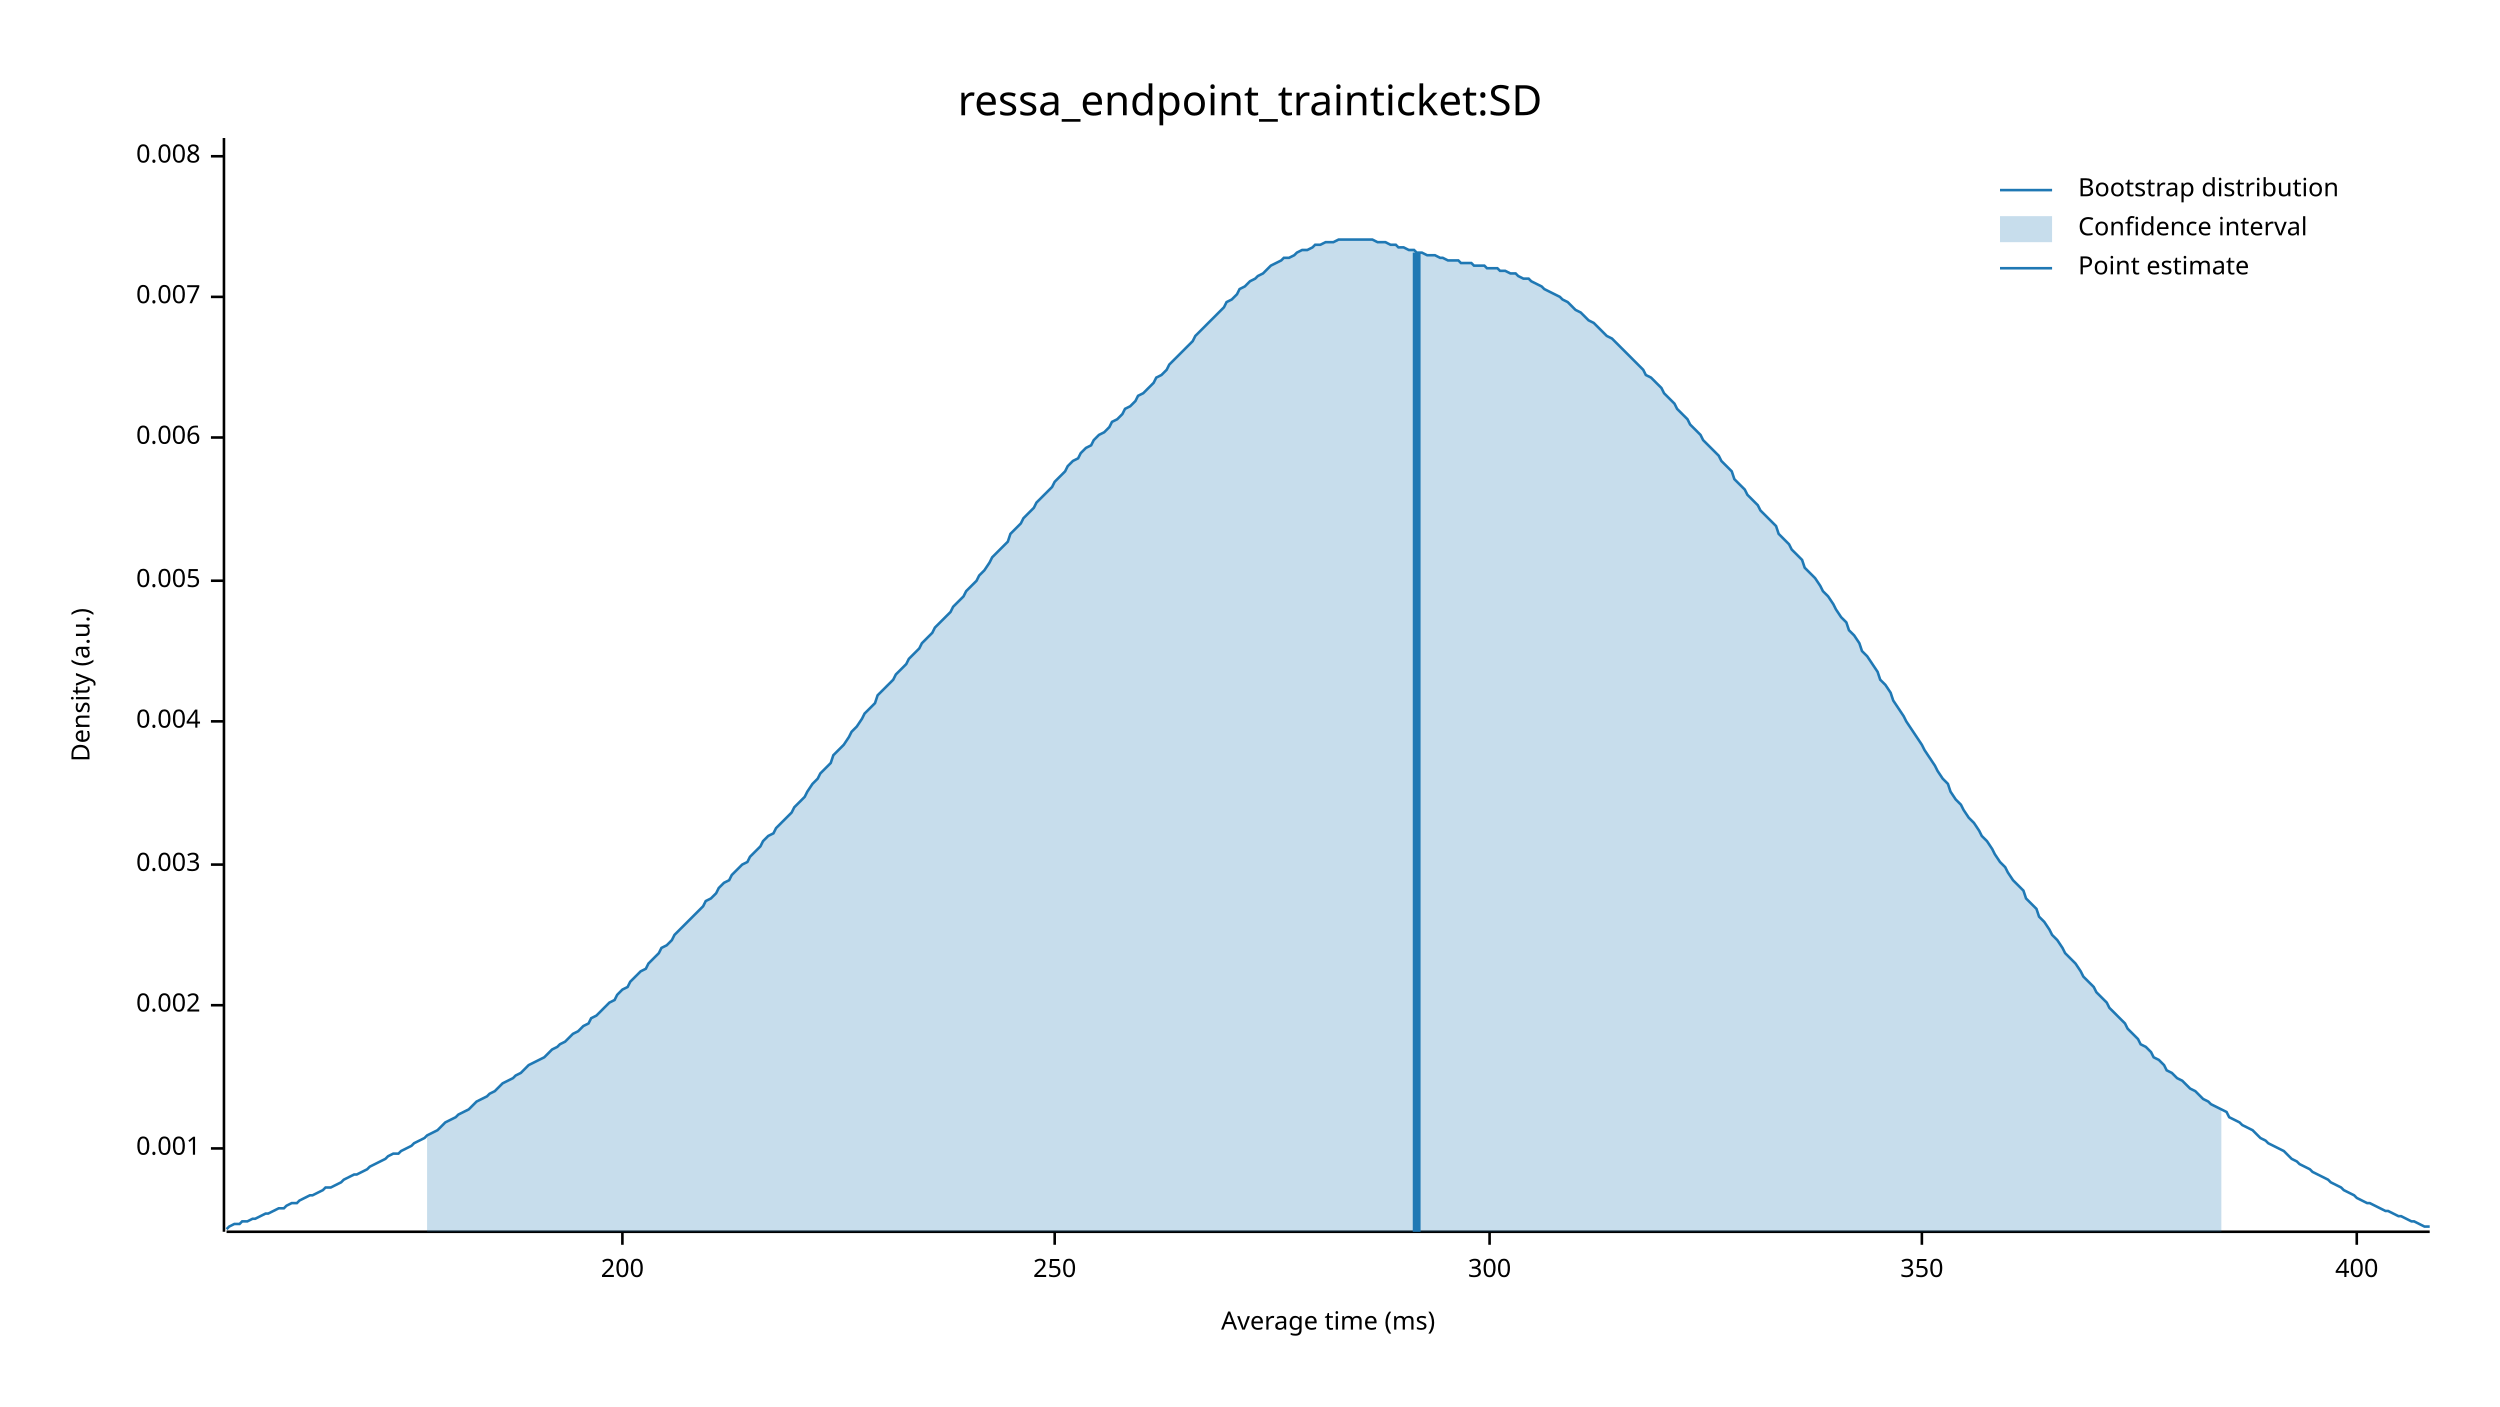
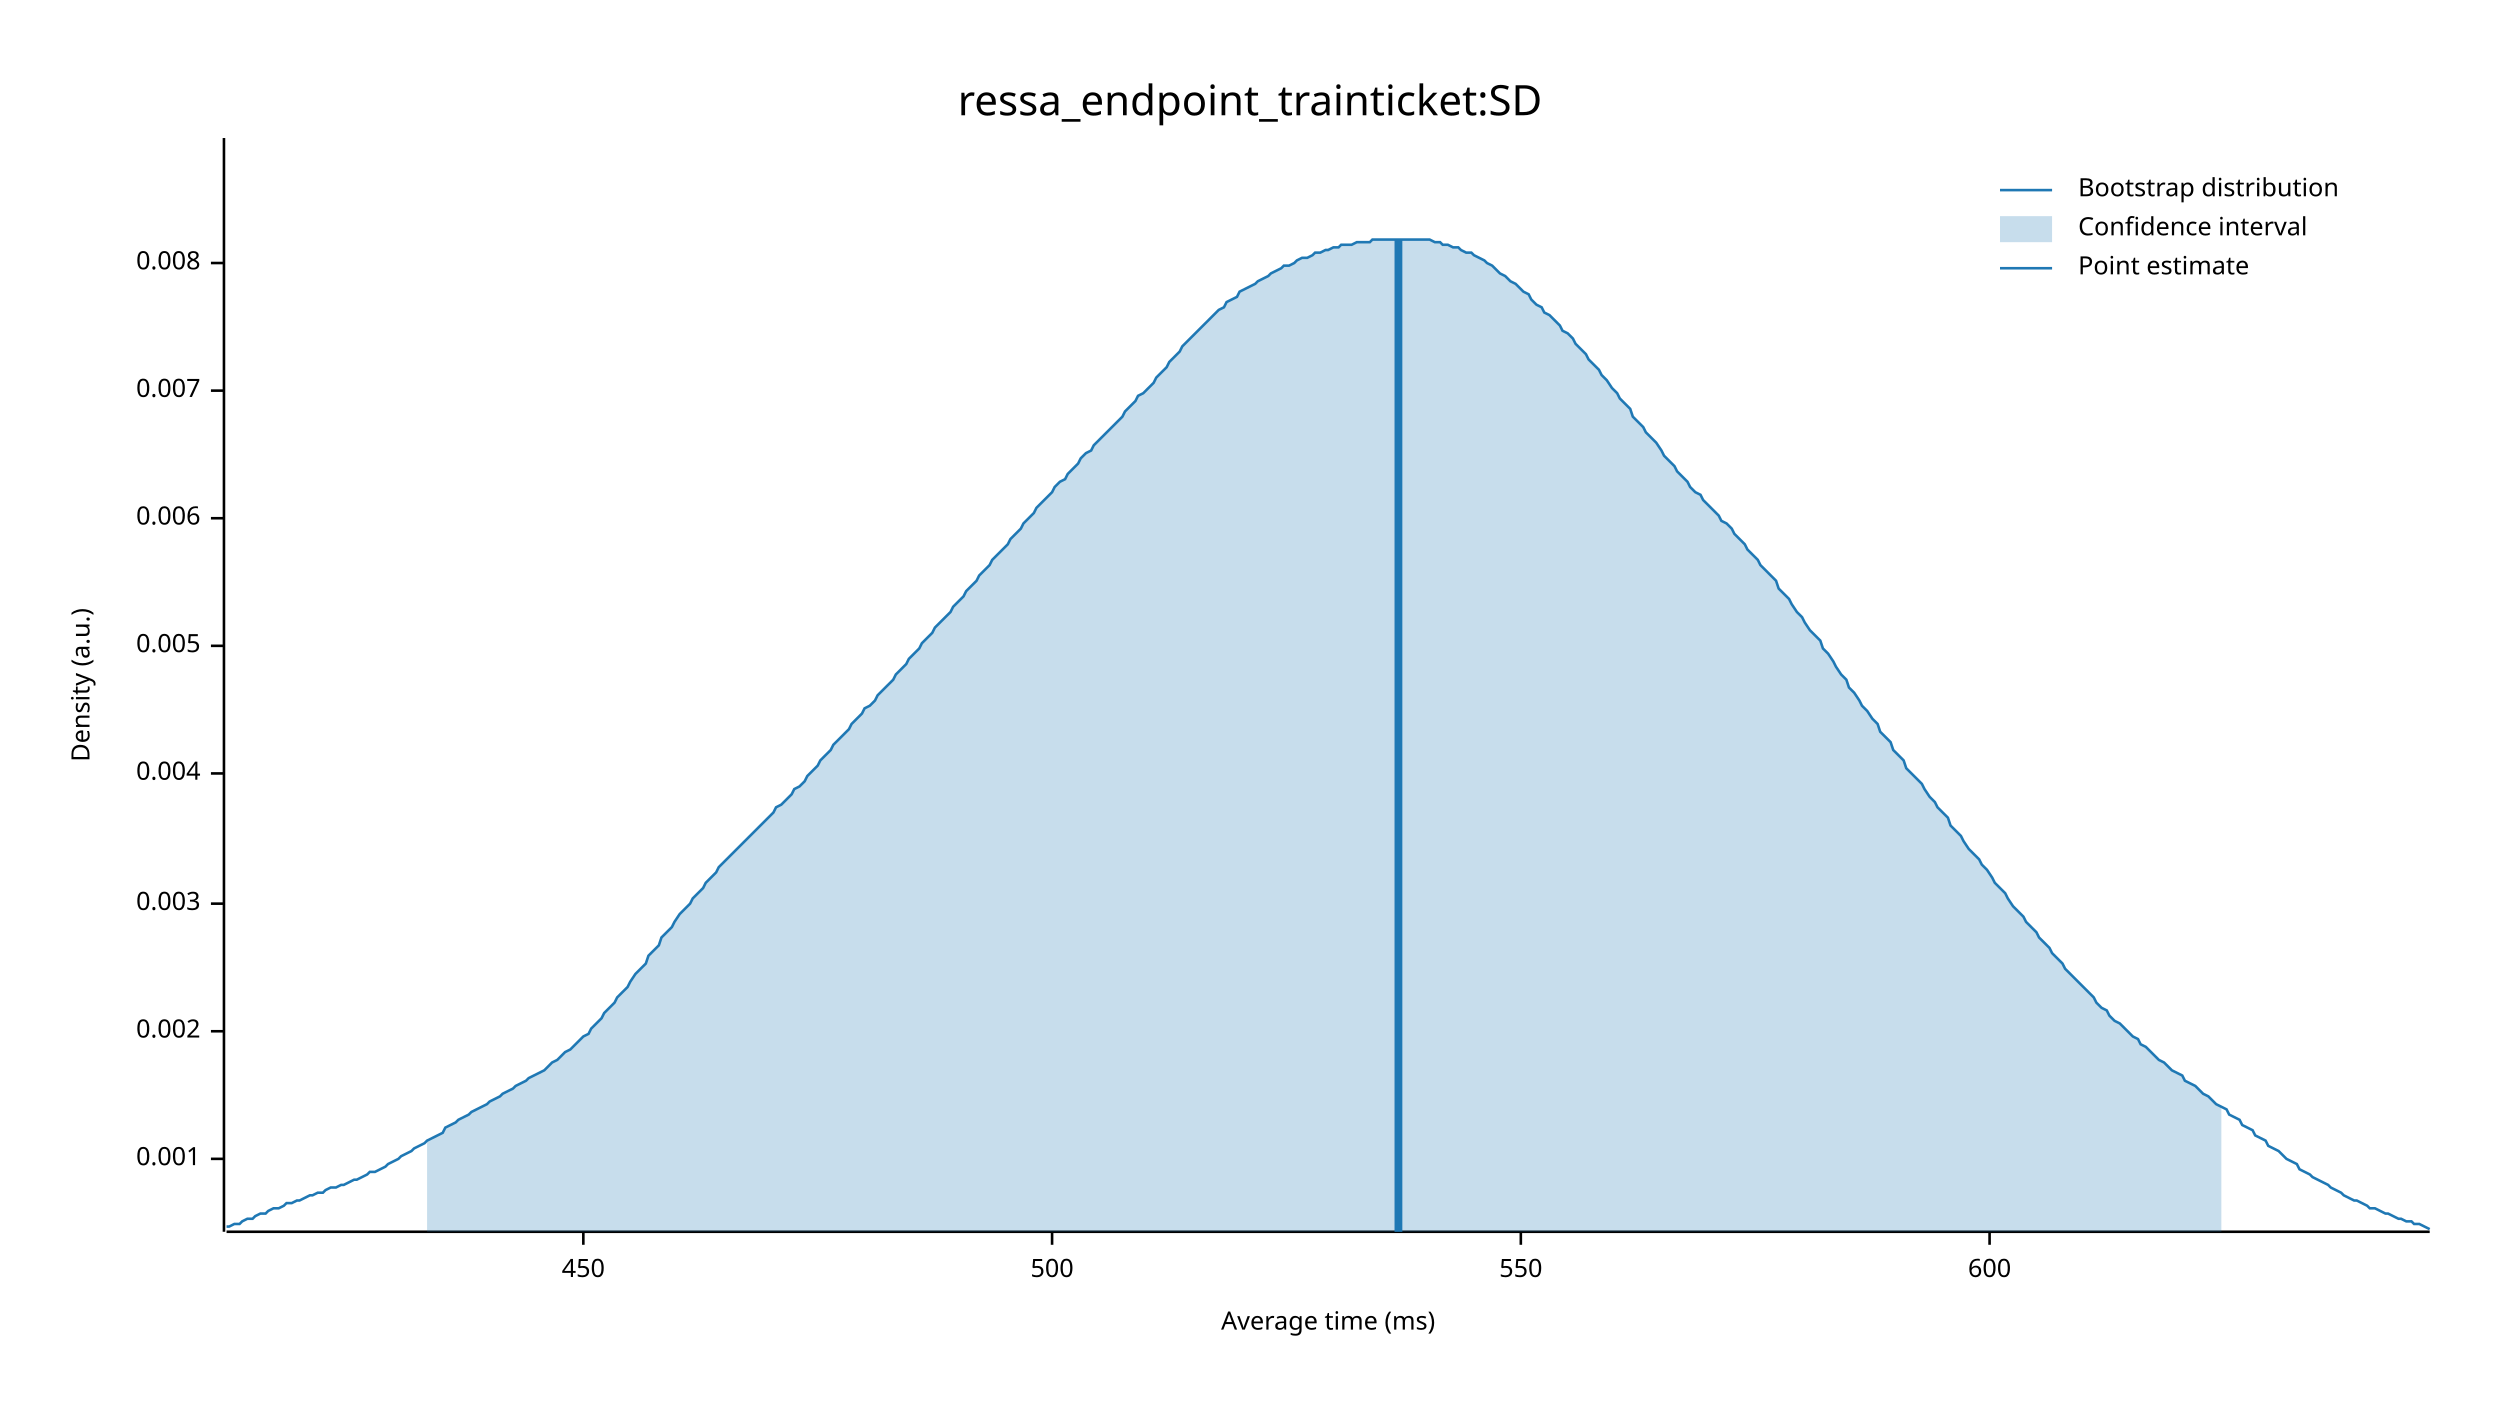
<svg xmlns="http://www.w3.org/2000/svg" width="960" height="540" viewBox="0 0 960 540">
  <text x="480" y="32" dy="0.76em" text-anchor="middle" font-family="sans-serif" font-size="16.129" opacity="1" fill="#000000">
ressa_endpoint_trainticket:SD
</text>
  <text x="27" y="263" dy="0.76em" text-anchor="middle" font-family="sans-serif" font-size="9.677" opacity="1" fill="#000000" transform="rotate(270, 27, 263)">
Density (a.u.)
</text>
  <text x="510" y="513" dy="-0.5ex" text-anchor="middle" font-family="sans-serif" font-size="9.677" opacity="1" fill="#000000">
Average time (ms)
</text>
  <polyline fill="none" opacity="1" stroke="#000000" stroke-width="1" points="86,53 86,473 " />
-   <text x="77" y="441" dy="0.5ex" text-anchor="end" font-family="sans-serif" font-size="9.677" opacity="1" fill="#000000">
+   <text x="77" y="445" dy="0.5ex" text-anchor="end" font-family="sans-serif" font-size="9.677" opacity="1" fill="#000000">
0.001
</text>
-   <polyline fill="none" opacity="1" stroke="#000000" stroke-width="1" points="81,441 86,441 " />
-   <text x="77" y="386" dy="0.5ex" text-anchor="end" font-family="sans-serif" font-size="9.677" opacity="1" fill="#000000">
+   <polyline fill="none" opacity="1" stroke="#000000" stroke-width="1" points="81,445 86,445 " />
+   <text x="77" y="396" dy="0.5ex" text-anchor="end" font-family="sans-serif" font-size="9.677" opacity="1" fill="#000000">
0.002
</text>
-   <polyline fill="none" opacity="1" stroke="#000000" stroke-width="1" points="81,386 86,386 " />
-   <text x="77" y="332" dy="0.5ex" text-anchor="end" font-family="sans-serif" font-size="9.677" opacity="1" fill="#000000">
+   <polyline fill="none" opacity="1" stroke="#000000" stroke-width="1" points="81,396 86,396 " />
+   <text x="77" y="347" dy="0.5ex" text-anchor="end" font-family="sans-serif" font-size="9.677" opacity="1" fill="#000000">
0.003
</text>
-   <polyline fill="none" opacity="1" stroke="#000000" stroke-width="1" points="81,332 86,332 " />
-   <text x="77" y="277" dy="0.5ex" text-anchor="end" font-family="sans-serif" font-size="9.677" opacity="1" fill="#000000">
+   <polyline fill="none" opacity="1" stroke="#000000" stroke-width="1" points="81,347 86,347 " />
+   <text x="77" y="297" dy="0.5ex" text-anchor="end" font-family="sans-serif" font-size="9.677" opacity="1" fill="#000000">
0.004
</text>
-   <polyline fill="none" opacity="1" stroke="#000000" stroke-width="1" points="81,277 86,277 " />
-   <text x="77" y="223" dy="0.5ex" text-anchor="end" font-family="sans-serif" font-size="9.677" opacity="1" fill="#000000">
+   <polyline fill="none" opacity="1" stroke="#000000" stroke-width="1" points="81,297 86,297 " />
+   <text x="77" y="248" dy="0.5ex" text-anchor="end" font-family="sans-serif" font-size="9.677" opacity="1" fill="#000000">
0.005
</text>
-   <polyline fill="none" opacity="1" stroke="#000000" stroke-width="1" points="81,223 86,223 " />
-   <text x="77" y="168" dy="0.5ex" text-anchor="end" font-family="sans-serif" font-size="9.677" opacity="1" fill="#000000">
+   <polyline fill="none" opacity="1" stroke="#000000" stroke-width="1" points="81,248 86,248 " />
+   <text x="77" y="199" dy="0.5ex" text-anchor="end" font-family="sans-serif" font-size="9.677" opacity="1" fill="#000000">
0.006
</text>
-   <polyline fill="none" opacity="1" stroke="#000000" stroke-width="1" points="81,168 86,168 " />
-   <text x="77" y="114" dy="0.5ex" text-anchor="end" font-family="sans-serif" font-size="9.677" opacity="1" fill="#000000">
+   <polyline fill="none" opacity="1" stroke="#000000" stroke-width="1" points="81,199 86,199 " />
+   <text x="77" y="150" dy="0.5ex" text-anchor="end" font-family="sans-serif" font-size="9.677" opacity="1" fill="#000000">
0.007
</text>
-   <polyline fill="none" opacity="1" stroke="#000000" stroke-width="1" points="81,114 86,114 " />
-   <text x="77" y="60" dy="0.5ex" text-anchor="end" font-family="sans-serif" font-size="9.677" opacity="1" fill="#000000">
+   <polyline fill="none" opacity="1" stroke="#000000" stroke-width="1" points="81,150 86,150 " />
+   <text x="77" y="101" dy="0.5ex" text-anchor="end" font-family="sans-serif" font-size="9.677" opacity="1" fill="#000000">
0.008
</text>
-   <polyline fill="none" opacity="1" stroke="#000000" stroke-width="1" points="81,60 86,60 " />
+   <polyline fill="none" opacity="1" stroke="#000000" stroke-width="1" points="81,101 86,101 " />
  <polyline fill="none" opacity="1" stroke="#000000" stroke-width="1" points="87,473 933,473 " />
-   <text x="239" y="483" dy="0.76em" text-anchor="middle" font-family="sans-serif" font-size="9.677" opacity="1" fill="#000000">
- 200
+   <text x="224" y="483" dy="0.76em" text-anchor="middle" font-family="sans-serif" font-size="9.677" opacity="1" fill="#000000">
+ 450
</text>
-   <polyline fill="none" opacity="1" stroke="#000000" stroke-width="1" points="239,473 239,478 " />
-   <text x="405" y="483" dy="0.76em" text-anchor="middle" font-family="sans-serif" font-size="9.677" opacity="1" fill="#000000">
- 250
+   <polyline fill="none" opacity="1" stroke="#000000" stroke-width="1" points="224,473 224,478 " />
+   <text x="404" y="483" dy="0.76em" text-anchor="middle" font-family="sans-serif" font-size="9.677" opacity="1" fill="#000000">
+ 500
</text>
-   <polyline fill="none" opacity="1" stroke="#000000" stroke-width="1" points="405,473 405,478 " />
-   <text x="572" y="483" dy="0.76em" text-anchor="middle" font-family="sans-serif" font-size="9.677" opacity="1" fill="#000000">
- 300
+   <polyline fill="none" opacity="1" stroke="#000000" stroke-width="1" points="404,473 404,478 " />
+   <text x="584" y="483" dy="0.76em" text-anchor="middle" font-family="sans-serif" font-size="9.677" opacity="1" fill="#000000">
+ 550
</text>
-   <polyline fill="none" opacity="1" stroke="#000000" stroke-width="1" points="572,473 572,478 " />
-   <text x="738" y="483" dy="0.76em" text-anchor="middle" font-family="sans-serif" font-size="9.677" opacity="1" fill="#000000">
- 350
+   <polyline fill="none" opacity="1" stroke="#000000" stroke-width="1" points="584,473 584,478 " />
+   <text x="764" y="483" dy="0.76em" text-anchor="middle" font-family="sans-serif" font-size="9.677" opacity="1" fill="#000000">
+ 600
</text>
-   <polyline fill="none" opacity="1" stroke="#000000" stroke-width="1" points="738,473 738,478 " />
-   <text x="905" y="483" dy="0.76em" text-anchor="middle" font-family="sans-serif" font-size="9.677" opacity="1" fill="#000000">
- 400
- </text>
-   <polyline fill="none" opacity="1" stroke="#000000" stroke-width="1" points="905,473 905,478 " />
-   <polyline fill="none" opacity="1" stroke="#1F78B4" stroke-width="1" points="87,472 88,471 90,470 92,470 93,469 95,469 97,468 98,468 100,467 102,466 103,466 105,465 107,464 109,464 110,463 112,462 114,462 115,461 117,460 119,459 120,459 122,458 124,457 125,456 127,456 129,455 131,454 132,453 134,452 136,451 137,451 139,450 141,449 142,448 144,447 146,446 148,445 149,444 151,443 153,443 154,442 156,441 158,440 159,439 161,438 163,437 164,436 166,435 168,434 170,432 171,431 173,430 175,429 176,428 178,427 180,426 181,425 183,423 185,422 187,421 188,420 190,419 192,417 193,416 195,415 197,414 198,413 200,412 202,410 203,409 205,408 207,407 209,406 210,405 212,403 214,402 215,401 217,400 219,398 220,397 222,396 224,394 226,393 227,391 229,390 231,388 232,387 234,385 236,384 237,382 239,380 241,379 242,377 244,375 246,373 248,372 249,370 251,368 253,366 254,364 256,363 258,361 259,359 261,357 263,355 265,353 266,352 268,350 270,348 271,346 273,345 275,343 276,341 278,339 280,338 281,336 283,334 285,332 287,331 288,329 290,327 292,325 293,323 295,321 297,320 298,318 300,316 302,314 304,312 305,310 307,308 309,306 310,304 312,301 314,299 315,297 317,295 319,293 320,290 322,288 324,286 326,283 327,281 329,279 331,276 332,274 334,272 336,270 337,267 339,265 341,263 343,261 344,259 346,257 348,255 349,253 351,251 353,249 354,247 356,245 358,243 359,241 361,239 363,237 365,235 366,233 368,231 370,229 371,227 373,225 375,223 376,221 378,219 380,216 381,214 383,212 385,210 387,208 388,205 390,203 392,201 393,199 395,197 397,195 398,193 400,191 402,189 404,187 405,185 407,183 409,181 410,179 412,177 414,176 415,174 417,172 419,171 420,169 422,167 424,166 426,164 427,162 429,161 431,159 432,157 434,156 436,154 437,152 439,151 441,149 443,147 444,145 446,144 448,142 449,140 451,138 453,136 454,135 456,133 458,131 459,129 461,127 463,125 465,123 466,122 468,120 470,118 471,116 473,115 475,113 476,111 478,110 480,108 482,107 483,106 485,105 487,103 488,102 490,101 492,100 493,99 495,99 497,98 498,97 500,96 502,96 504,95 505,94 507,94 509,93 510,93 512,93 514,92 515,92 517,92 519,92 521,92 522,92 524,92 526,92 527,92 529,93 531,93 532,93 534,94 536,94 537,95 539,95 541,96 543,96 544,97 546,97 548,98 549,98 551,98 553,99 554,99 556,100 558,100 560,100 561,101 563,101 565,101 566,102 568,102 570,102 571,103 573,103 575,103 576,104 578,104 580,105 582,105 583,106 585,107 587,107 588,108 590,109 592,110 593,111 595,112 597,113 599,114 600,115 602,116 604,118 605,119 607,120 609,122 610,123 612,124 614,126 615,127 617,129 619,130 621,132 622,133 624,135 626,137 627,138 629,140 631,142 632,144 634,145 636,147 638,149 639,151 641,153 643,155 644,157 646,159 648,161 649,163 651,165 653,167 654,169 656,171 658,173 660,175 661,177 663,179 665,181 666,184 668,186 670,188 671,190 673,192 675,194 676,196 678,198 680,200 682,202 683,205 685,207 687,209 688,211 690,213 692,215 693,218 695,220 697,222 699,225 700,227 702,229 704,232 705,234 707,237 709,239 710,242 712,244 714,247 715,250 717,252 719,255 721,258 722,261 724,263 726,266 727,269 729,272 731,275 732,277 734,280 736,283 738,286 739,288 741,291 743,294 744,296 746,299 748,301 749,304 751,307 753,309 754,311 756,314 758,316 760,319 761,321 763,323 765,326 766,328 768,331 770,333 771,335 773,338 775,340 777,342 778,345 780,347 782,349 783,352 785,354 787,357 788,359 790,361 792,364 793,366 795,368 797,370 799,373 800,375 802,377 804,379 805,381 807,383 809,385 810,387 812,389 814,391 816,393 817,395 819,397 821,399 822,401 824,402 826,404 827,406 829,407 831,409 832,411 834,412 836,414 838,415 839,416 841,418 843,419 844,420 846,422 848,423 849,424 851,425 853,426 855,427 856,429 858,430 860,431 861,432 863,433 865,434 866,435 868,437 870,438 871,439 873,440 875,441 877,442 878,443 880,445 882,446 883,447 885,448 887,449 888,450 890,451 892,452 894,453 895,454 897,455 899,456 900,457 902,458 904,459 905,460 907,461 909,462 910,462 912,463 914,464 916,465 917,465 919,466 921,467 922,467 924,468 926,469 927,469 929,470 931,471 933,471 " />
-   <polygon opacity="0.25" fill="#1F78B4" points="164,436 166,435 168,434 170,432 171,431 173,430 175,429 176,428 178,427 180,426 181,425 183,423 185,422 187,421 188,420 190,419 192,417 193,416 195,415 197,414 198,413 200,412 202,410 203,409 205,408 207,407 209,406 210,405 212,403 214,402 215,401 217,400 219,398 220,397 222,396 224,394 226,393 227,391 229,390 231,388 232,387 234,385 236,384 237,382 239,380 241,379 242,377 244,375 246,373 248,372 249,370 251,368 253,366 254,364 256,363 258,361 259,359 261,357 263,355 265,353 266,352 268,350 270,348 271,346 273,345 275,343 276,341 278,339 280,338 281,336 283,334 285,332 287,331 288,329 290,327 292,325 293,323 295,321 297,320 298,318 300,316 302,314 304,312 305,310 307,308 309,306 310,304 312,301 314,299 315,297 317,295 319,293 320,290 322,288 324,286 326,283 327,281 329,279 331,276 332,274 334,272 336,270 337,267 339,265 341,263 343,261 344,259 346,257 348,255 349,253 351,251 353,249 354,247 356,245 358,243 359,241 361,239 363,237 365,235 366,233 368,231 370,229 371,227 373,225 375,223 376,221 378,219 380,216 381,214 383,212 385,210 387,208 388,205 390,203 392,201 393,199 395,197 397,195 398,193 400,191 402,189 404,187 405,185 407,183 409,181 410,179 412,177 414,176 415,174 417,172 419,171 420,169 422,167 424,166 426,164 427,162 429,161 431,159 432,157 434,156 436,154 437,152 439,151 441,149 443,147 444,145 446,144 448,142 449,140 451,138 453,136 454,135 456,133 458,131 459,129 461,127 463,125 465,123 466,122 468,120 470,118 471,116 473,115 475,113 476,111 478,110 480,108 482,107 483,106 485,105 487,103 488,102 490,101 492,100 493,99 495,99 497,98 498,97 500,96 502,96 504,95 505,94 507,94 509,93 510,93 512,93 514,92 515,92 517,92 519,92 521,92 522,92 524,92 526,92 527,92 529,93 531,93 532,93 534,94 536,94 537,95 539,95 541,96 543,96 544,97 546,97 548,98 549,98 551,98 553,99 554,99 556,100 558,100 560,100 561,101 563,101 565,101 566,102 568,102 570,102 571,103 573,103 575,103 576,104 578,104 580,105 582,105 583,106 585,107 587,107 588,108 590,109 592,110 593,111 595,112 597,113 599,114 600,115 602,116 604,118 605,119 607,120 609,122 610,123 612,124 614,126 615,127 617,129 619,130 621,132 622,133 624,135 626,137 627,138 629,140 631,142 632,144 634,145 636,147 638,149 639,151 641,153 643,155 644,157 646,159 648,161 649,163 651,165 653,167 654,169 656,171 658,173 660,175 661,177 663,179 665,181 666,184 668,186 670,188 671,190 673,192 675,194 676,196 678,198 680,200 682,202 683,205 685,207 687,209 688,211 690,213 692,215 693,218 695,220 697,222 699,225 700,227 702,229 704,232 705,234 707,237 709,239 710,242 712,244 714,247 715,250 717,252 719,255 721,258 722,261 724,263 726,266 727,269 729,272 731,275 732,277 734,280 736,283 738,286 739,288 741,291 743,294 744,296 746,299 748,301 749,304 751,307 753,309 754,311 756,314 758,316 760,319 761,321 763,323 765,326 766,328 768,331 770,333 771,335 773,338 775,340 777,342 778,345 780,347 782,349 783,352 785,354 787,357 788,359 790,361 792,364 793,366 795,368 797,370 799,373 800,375 802,377 804,379 805,381 807,383 809,385 810,387 812,389 814,391 816,393 817,395 819,397 821,399 822,401 824,402 826,404 827,406 829,407 831,409 832,411 834,412 836,414 838,415 839,416 841,418 843,419 844,420 846,422 848,423 849,424 851,425 853,426 853,473 164,473 " />
-   <polyline fill="none" opacity="1" stroke="#1F78B4" stroke-width="3" points="544,473 544,97 " />
+   <polyline fill="none" opacity="1" stroke="#000000" stroke-width="1" points="764,473 764,478 " />
+   <polyline fill="none" opacity="1" stroke="#1F78B4" stroke-width="1" points="87,471 88,471 90,470 92,470 93,469 95,468 97,468 98,467 100,466 102,466 103,465 105,464 107,464 109,463 110,462 112,462 114,461 115,461 117,460 119,459 120,459 122,458 124,458 125,457 127,456 129,456 131,455 132,455 134,454 136,453 137,453 139,452 141,451 142,450 144,450 146,449 148,448 149,447 151,446 153,445 154,444 156,443 158,442 159,441 161,440 163,439 164,438 166,437 168,436 170,435 171,433 173,432 175,431 176,430 178,429 180,428 181,427 183,426 185,425 187,424 188,423 190,422 192,421 193,420 195,419 197,418 198,417 200,416 202,415 203,414 205,413 207,412 209,411 210,410 212,408 214,407 215,406 217,404 219,403 220,402 222,400 224,398 226,397 227,395 229,393 231,391 232,389 234,387 236,385 237,383 239,381 241,379 242,377 244,374 246,372 248,370 249,367 251,365 253,363 254,360 256,358 258,356 259,354 261,351 263,349 265,347 266,345 268,343 270,341 271,339 273,337 275,335 276,333 278,331 280,329 281,328 283,326 285,324 287,322 288,321 290,319 292,317 293,316 295,314 297,312 298,310 300,309 302,307 304,305 305,303 307,302 309,300 310,298 312,296 314,294 315,292 317,290 319,288 320,286 322,284 324,282 326,280 327,278 329,276 331,274 332,272 334,271 336,269 337,267 339,265 341,263 343,261 344,259 346,257 348,255 349,253 351,251 353,249 354,247 356,245 358,243 359,241 361,239 363,237 365,235 366,233 368,231 370,229 371,227 373,225 375,223 376,221 378,219 380,217 381,215 383,213 385,211 387,209 388,207 390,205 392,203 393,201 395,199 397,197 398,195 400,193 402,191 404,189 405,187 407,185 409,184 410,182 412,180 414,178 415,176 417,174 419,173 420,171 422,169 424,167 426,165 427,164 429,162 431,160 432,158 434,156 436,154 437,152 439,151 441,149 443,147 444,145 446,143 448,141 449,139 451,137 453,135 454,133 456,131 458,129 459,128 461,126 463,124 465,122 466,121 468,119 470,118 471,116 473,115 475,114 476,112 478,111 480,110 482,109 483,108 485,107 487,106 488,105 490,104 492,103 493,102 495,102 497,101 498,100 500,99 502,99 504,98 505,97 507,97 509,96 510,96 512,95 514,95 515,94 517,94 519,94 521,93 522,93 524,93 526,93 527,92 529,92 531,92 532,92 534,92 536,92 537,92 539,92 541,92 543,92 544,92 546,92 548,92 549,92 551,93 553,93 554,94 556,94 558,95 560,95 561,96 563,97 565,97 566,98 568,99 570,100 571,101 573,102 575,104 576,105 578,106 580,108 582,109 583,110 585,112 587,113 588,115 590,117 592,118 593,120 595,121 597,123 599,125 600,127 602,128 604,130 605,132 607,134 609,136 610,138 612,140 614,142 615,144 617,146 619,149 621,151 622,153 624,155 626,157 627,160 629,162 631,164 632,166 634,168 636,170 638,173 639,175 641,177 643,179 644,181 646,183 648,185 649,187 651,189 653,190 654,192 656,194 658,196 660,198 661,200 663,201 665,203 666,205 668,207 670,209 671,211 673,213 675,215 676,217 678,219 680,221 682,223 683,226 685,228 687,230 688,232 690,235 692,237 693,239 695,242 697,244 699,246 700,249 702,251 704,254 705,256 707,259 709,261 710,264 712,266 714,269 715,271 717,273 719,276 721,278 722,281 724,283 726,285 727,288 729,290 731,292 732,295 734,297 736,299 738,301 739,303 741,306 743,308 744,310 746,312 748,314 749,317 751,319 753,321 754,323 756,326 758,328 760,330 761,332 763,334 765,337 766,339 768,341 770,343 771,345 773,348 775,350 777,352 778,354 780,356 782,358 783,360 785,362 787,364 788,366 790,368 792,370 793,372 795,374 797,376 799,378 800,379 802,381 804,383 805,385 807,387 809,388 810,390 812,392 814,393 816,395 817,396 819,398 821,399 822,401 824,402 826,404 827,405 829,407 831,408 832,409 834,411 836,412 838,413 839,415 841,416 843,417 844,418 846,420 848,421 849,422 851,424 853,425 855,426 856,428 858,429 860,430 861,432 863,433 865,434 866,436 868,437 870,438 871,440 873,441 875,442 877,444 878,445 880,446 882,447 883,449 885,450 887,451 888,452 890,453 892,454 894,455 895,456 897,457 899,458 900,459 902,460 904,461 905,461 907,462 909,463 910,464 912,464 914,465 916,466 917,466 919,467 921,468 922,468 924,469 926,469 927,470 929,470 931,471 933,472 " />
+   <polygon opacity="0.25" fill="#1F78B4" points="164,438 166,437 168,436 170,435 171,433 173,432 175,431 176,430 178,429 180,428 181,427 183,426 185,425 187,424 188,423 190,422 192,421 193,420 195,419 197,418 198,417 200,416 202,415 203,414 205,413 207,412 209,411 210,410 212,408 214,407 215,406 217,404 219,403 220,402 222,400 224,398 226,397 227,395 229,393 231,391 232,389 234,387 236,385 237,383 239,381 241,379 242,377 244,374 246,372 248,370 249,367 251,365 253,363 254,360 256,358 258,356 259,354 261,351 263,349 265,347 266,345 268,343 270,341 271,339 273,337 275,335 276,333 278,331 280,329 281,328 283,326 285,324 287,322 288,321 290,319 292,317 293,316 295,314 297,312 298,310 300,309 302,307 304,305 305,303 307,302 309,300 310,298 312,296 314,294 315,292 317,290 319,288 320,286 322,284 324,282 326,280 327,278 329,276 331,274 332,272 334,271 336,269 337,267 339,265 341,263 343,261 344,259 346,257 348,255 349,253 351,251 353,249 354,247 356,245 358,243 359,241 361,239 363,237 365,235 366,233 368,231 370,229 371,227 373,225 375,223 376,221 378,219 380,217 381,215 383,213 385,211 387,209 388,207 390,205 392,203 393,201 395,199 397,197 398,195 400,193 402,191 404,189 405,187 407,185 409,184 410,182 412,180 414,178 415,176 417,174 419,173 420,171 422,169 424,167 426,165 427,164 429,162 431,160 432,158 434,156 436,154 437,152 439,151 441,149 443,147 444,145 446,143 448,141 449,139 451,137 453,135 454,133 456,131 458,129 459,128 461,126 463,124 465,122 466,121 468,119 470,118 471,116 473,115 475,114 476,112 478,111 480,110 482,109 483,108 485,107 487,106 488,105 490,104 492,103 493,102 495,102 497,101 498,100 500,99 502,99 504,98 505,97 507,97 509,96 510,96 512,95 514,95 515,94 517,94 519,94 521,93 522,93 524,93 526,93 527,92 529,92 531,92 532,92 534,92 536,92 537,92 539,92 541,92 543,92 544,92 546,92 548,92 549,92 551,93 553,93 554,94 556,94 558,95 560,95 561,96 563,97 565,97 566,98 568,99 570,100 571,101 573,102 575,104 576,105 578,106 580,108 582,109 583,110 585,112 587,113 588,115 590,117 592,118 593,120 595,121 597,123 599,125 600,127 602,128 604,130 605,132 607,134 609,136 610,138 612,140 614,142 615,144 617,146 619,149 621,151 622,153 624,155 626,157 627,160 629,162 631,164 632,166 634,168 636,170 638,173 639,175 641,177 643,179 644,181 646,183 648,185 649,187 651,189 653,190 654,192 656,194 658,196 660,198 661,200 663,201 665,203 666,205 668,207 670,209 671,211 673,213 675,215 676,217 678,219 680,221 682,223 683,226 685,228 687,230 688,232 690,235 692,237 693,239 695,242 697,244 699,246 700,249 702,251 704,254 705,256 707,259 709,261 710,264 712,266 714,269 715,271 717,273 719,276 721,278 722,281 724,283 726,285 727,288 729,290 731,292 732,295 734,297 736,299 738,301 739,303 741,306 743,308 744,310 746,312 748,314 749,317 751,319 753,321 754,323 756,326 758,328 760,330 761,332 763,334 765,337 766,339 768,341 770,343 771,345 773,348 775,350 777,352 778,354 780,356 782,358 783,360 785,362 787,364 788,366 790,368 792,370 793,372 795,374 797,376 799,378 800,379 802,381 804,383 805,385 807,387 809,388 810,390 812,392 814,393 816,395 817,396 819,398 821,399 822,401 824,402 826,404 827,405 829,407 831,408 832,409 834,411 836,412 838,413 839,415 841,416 843,417 844,418 846,420 848,421 849,422 851,424 853,425 853,473 164,473 " />
+   <polyline fill="none" opacity="1" stroke="#1F78B4" stroke-width="3" points="537,473 537,92 " />
  <text x="798" y="68" dy="0.76em" text-anchor="start" font-family="sans-serif" font-size="9.677" opacity="1" fill="#000000">
Bootstrap distribution
</text>
  <text x="798" y="83" dy="0.76em" text-anchor="start" font-family="sans-serif" font-size="9.677" opacity="1" fill="#000000">
Confidence interval
</text>
  <text x="798" y="98" dy="0.76em" text-anchor="start" font-family="sans-serif" font-size="9.677" opacity="1" fill="#000000">
Point estimate
</text>
  <polyline fill="none" opacity="1" stroke="#1F78B4" stroke-width="1" points="768,73 788,73 " />
  <rect x="768" y="83" width="20" height="10" opacity="0.25" fill="#1F78B4" stroke="none" />
  <polyline fill="none" opacity="1" stroke="#1F78B4" stroke-width="1" points="768,103 788,103 " />
</svg>
